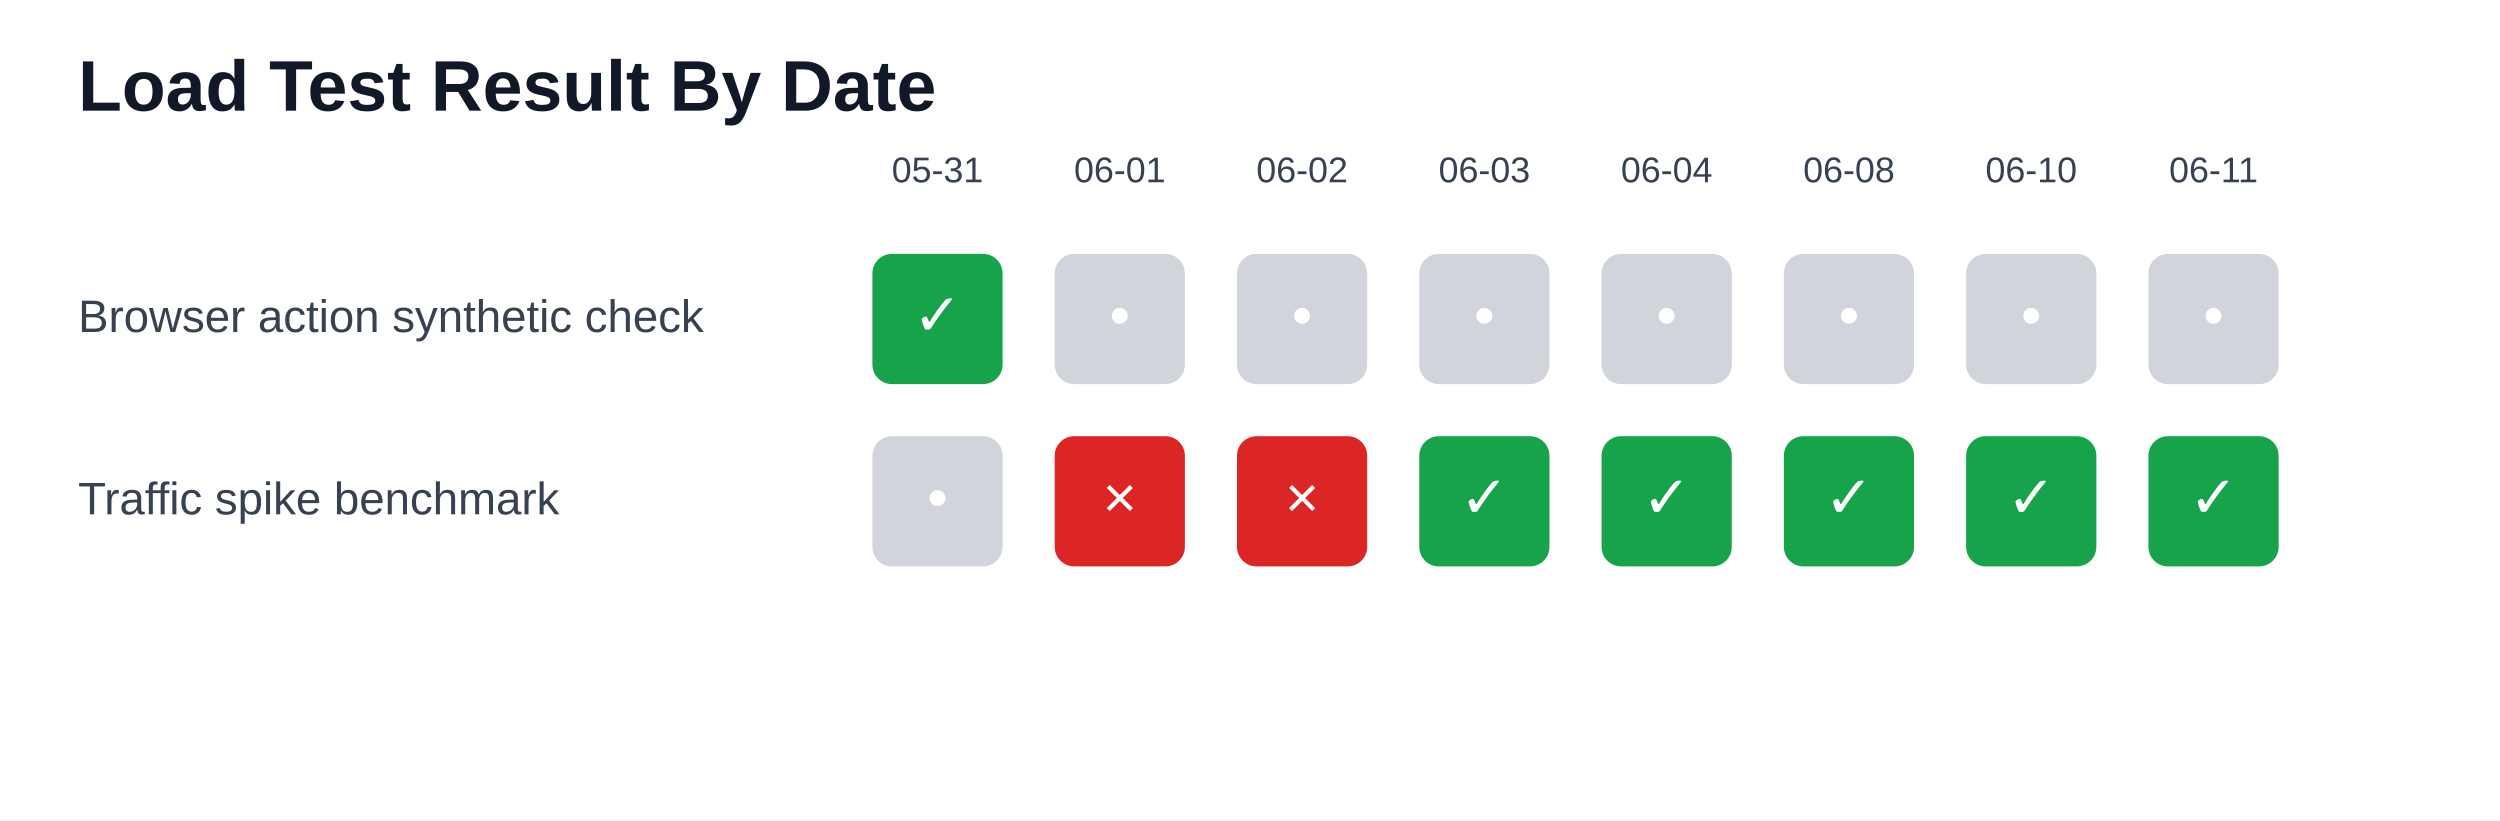
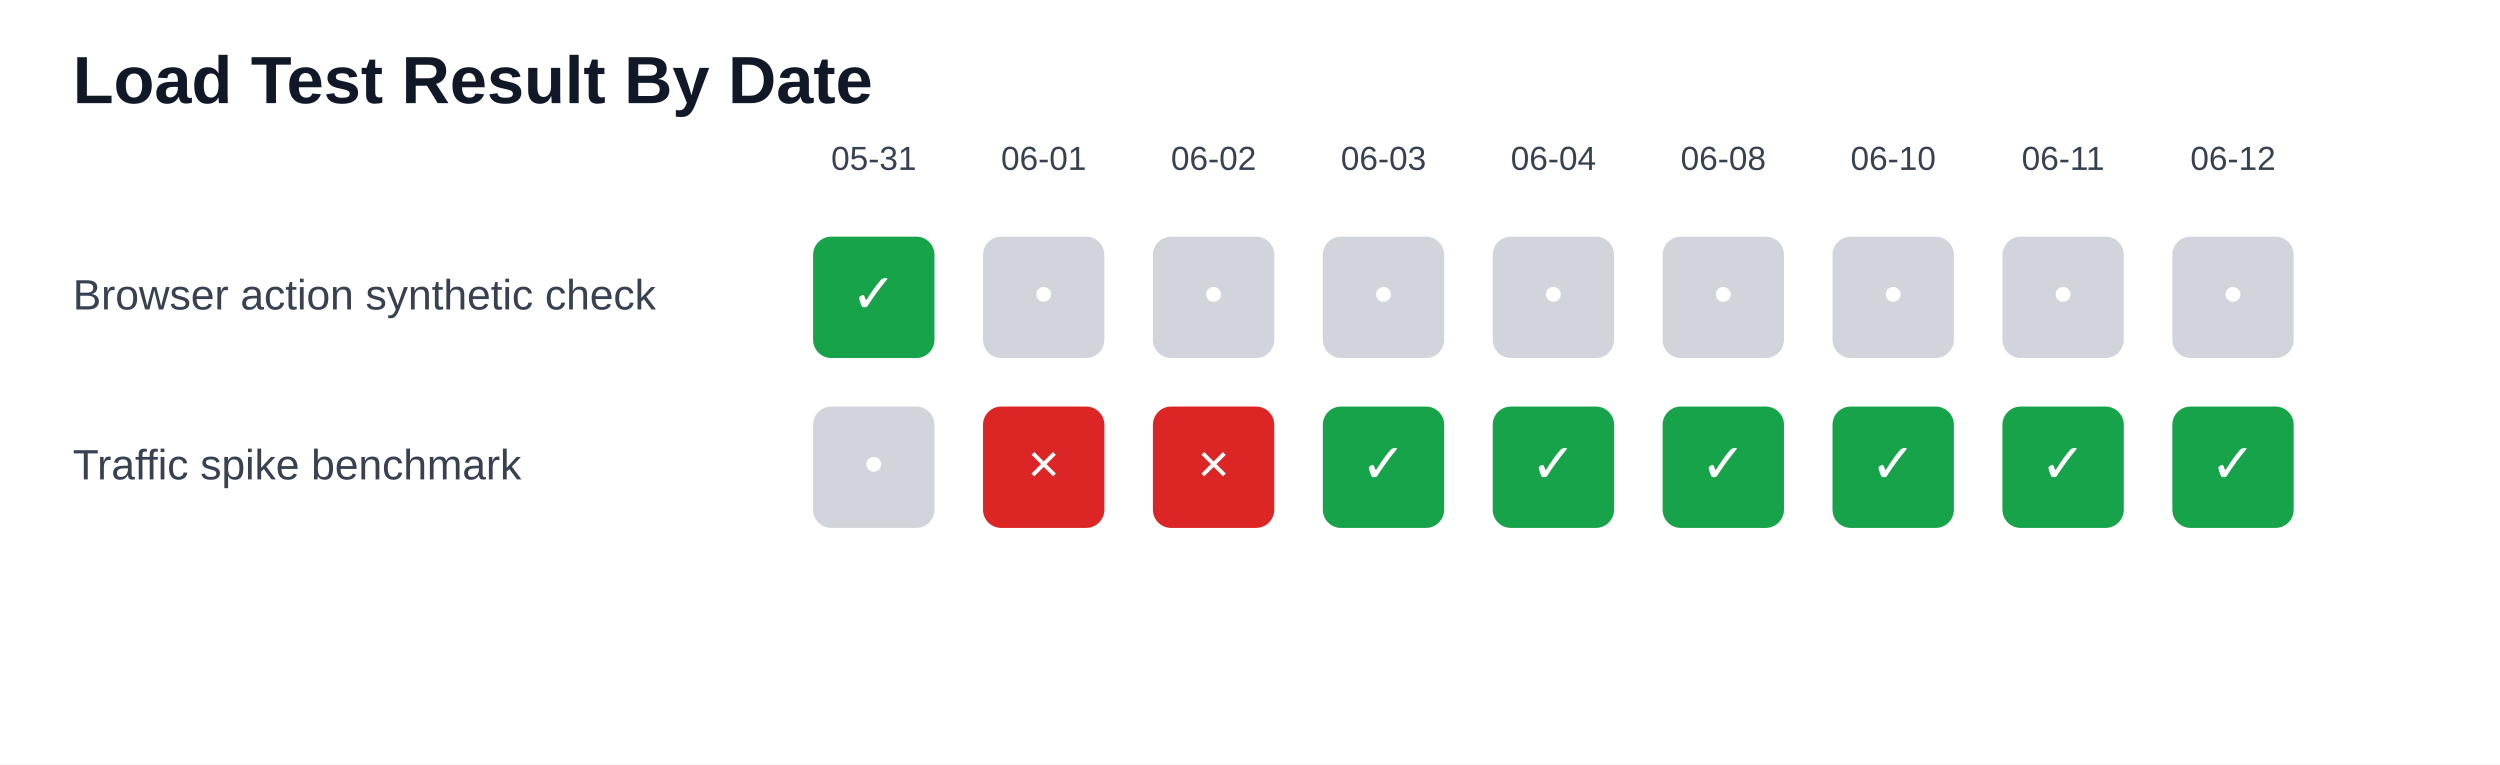
- <svg xmlns="http://www.w3.org/2000/svg" width="768" height="252" viewBox="0 0 768 252" role="img" aria-label="Load test result heatmap">
+ <svg xmlns="http://www.w3.org/2000/svg" width="824" height="252" viewBox="0 0 824 252" role="img" aria-label="Load test result heatmap">
  <rect width="100%" height="100%" fill="#ffffff" />
  <text x="24" y="34" font-family="Arial, sans-serif" font-size="22" font-weight="700" fill="#111827">Load Test Result By Date</text>
  <text x="288" y="56" text-anchor="middle" font-family="Arial, sans-serif" font-size="11" fill="#374151">05-31</text>
  <text x="344" y="56" text-anchor="middle" font-family="Arial, sans-serif" font-size="11" fill="#374151">06-01</text>
  <text x="400" y="56" text-anchor="middle" font-family="Arial, sans-serif" font-size="11" fill="#374151">06-02</text>
  <text x="456" y="56" text-anchor="middle" font-family="Arial, sans-serif" font-size="11" fill="#374151">06-03</text>
  <text x="512" y="56" text-anchor="middle" font-family="Arial, sans-serif" font-size="11" fill="#374151">06-04</text>
  <text x="568" y="56" text-anchor="middle" font-family="Arial, sans-serif" font-size="11" fill="#374151">06-08</text>
  <text x="624" y="56" text-anchor="middle" font-family="Arial, sans-serif" font-size="11" fill="#374151">06-10</text>
  <text x="680" y="56" text-anchor="middle" font-family="Arial, sans-serif" font-size="11" fill="#374151">06-11</text>
+   <text x="736" y="56" text-anchor="middle" font-family="Arial, sans-serif" font-size="11" fill="#374151">06-12</text>
  <text x="24" y="102" font-family="Arial, sans-serif" font-size="14" fill="#374151">Browser action synthetic check</text>
  <rect x="268" y="78" width="40" height="40" rx="6" fill="#16a34a" />
  <text x="288" y="103" text-anchor="middle" font-family="Arial, sans-serif" font-size="18" fill="#ffffff">✓</text>
  <rect x="324" y="78" width="40" height="40" rx="6" fill="#d1d5db" />
  <text x="344" y="103" text-anchor="middle" font-family="Arial, sans-serif" font-size="18" fill="#ffffff">•</text>
  <rect x="380" y="78" width="40" height="40" rx="6" fill="#d1d5db" />
  <text x="400" y="103" text-anchor="middle" font-family="Arial, sans-serif" font-size="18" fill="#ffffff">•</text>
  <rect x="436" y="78" width="40" height="40" rx="6" fill="#d1d5db" />
  <text x="456" y="103" text-anchor="middle" font-family="Arial, sans-serif" font-size="18" fill="#ffffff">•</text>
  <rect x="492" y="78" width="40" height="40" rx="6" fill="#d1d5db" />
  <text x="512" y="103" text-anchor="middle" font-family="Arial, sans-serif" font-size="18" fill="#ffffff">•</text>
  <rect x="548" y="78" width="40" height="40" rx="6" fill="#d1d5db" />
  <text x="568" y="103" text-anchor="middle" font-family="Arial, sans-serif" font-size="18" fill="#ffffff">•</text>
  <rect x="604" y="78" width="40" height="40" rx="6" fill="#d1d5db" />
  <text x="624" y="103" text-anchor="middle" font-family="Arial, sans-serif" font-size="18" fill="#ffffff">•</text>
  <rect x="660" y="78" width="40" height="40" rx="6" fill="#d1d5db" />
  <text x="680" y="103" text-anchor="middle" font-family="Arial, sans-serif" font-size="18" fill="#ffffff">•</text>
+   <rect x="716" y="78" width="40" height="40" rx="6" fill="#d1d5db" />
+   <text x="736" y="103" text-anchor="middle" font-family="Arial, sans-serif" font-size="18" fill="#ffffff">•</text>
  <text x="24" y="158" font-family="Arial, sans-serif" font-size="14" fill="#374151">Traffic spike benchmark</text>
  <rect x="268" y="134" width="40" height="40" rx="6" fill="#d1d5db" />
  <text x="288" y="159" text-anchor="middle" font-family="Arial, sans-serif" font-size="18" fill="#ffffff">•</text>
  <rect x="324" y="134" width="40" height="40" rx="6" fill="#dc2626" />
  <text x="344" y="159" text-anchor="middle" font-family="Arial, sans-serif" font-size="18" fill="#ffffff">×</text>
  <rect x="380" y="134" width="40" height="40" rx="6" fill="#dc2626" />
  <text x="400" y="159" text-anchor="middle" font-family="Arial, sans-serif" font-size="18" fill="#ffffff">×</text>
  <rect x="436" y="134" width="40" height="40" rx="6" fill="#16a34a" />
  <text x="456" y="159" text-anchor="middle" font-family="Arial, sans-serif" font-size="18" fill="#ffffff">✓</text>
  <rect x="492" y="134" width="40" height="40" rx="6" fill="#16a34a" />
  <text x="512" y="159" text-anchor="middle" font-family="Arial, sans-serif" font-size="18" fill="#ffffff">✓</text>
  <rect x="548" y="134" width="40" height="40" rx="6" fill="#16a34a" />
  <text x="568" y="159" text-anchor="middle" font-family="Arial, sans-serif" font-size="18" fill="#ffffff">✓</text>
  <rect x="604" y="134" width="40" height="40" rx="6" fill="#16a34a" />
  <text x="624" y="159" text-anchor="middle" font-family="Arial, sans-serif" font-size="18" fill="#ffffff">✓</text>
  <rect x="660" y="134" width="40" height="40" rx="6" fill="#16a34a" />
  <text x="680" y="159" text-anchor="middle" font-family="Arial, sans-serif" font-size="18" fill="#ffffff">✓</text>
+   <rect x="716" y="134" width="40" height="40" rx="6" fill="#16a34a" />
+   <text x="736" y="159" text-anchor="middle" font-family="Arial, sans-serif" font-size="18" fill="#ffffff">✓</text>
</svg>
